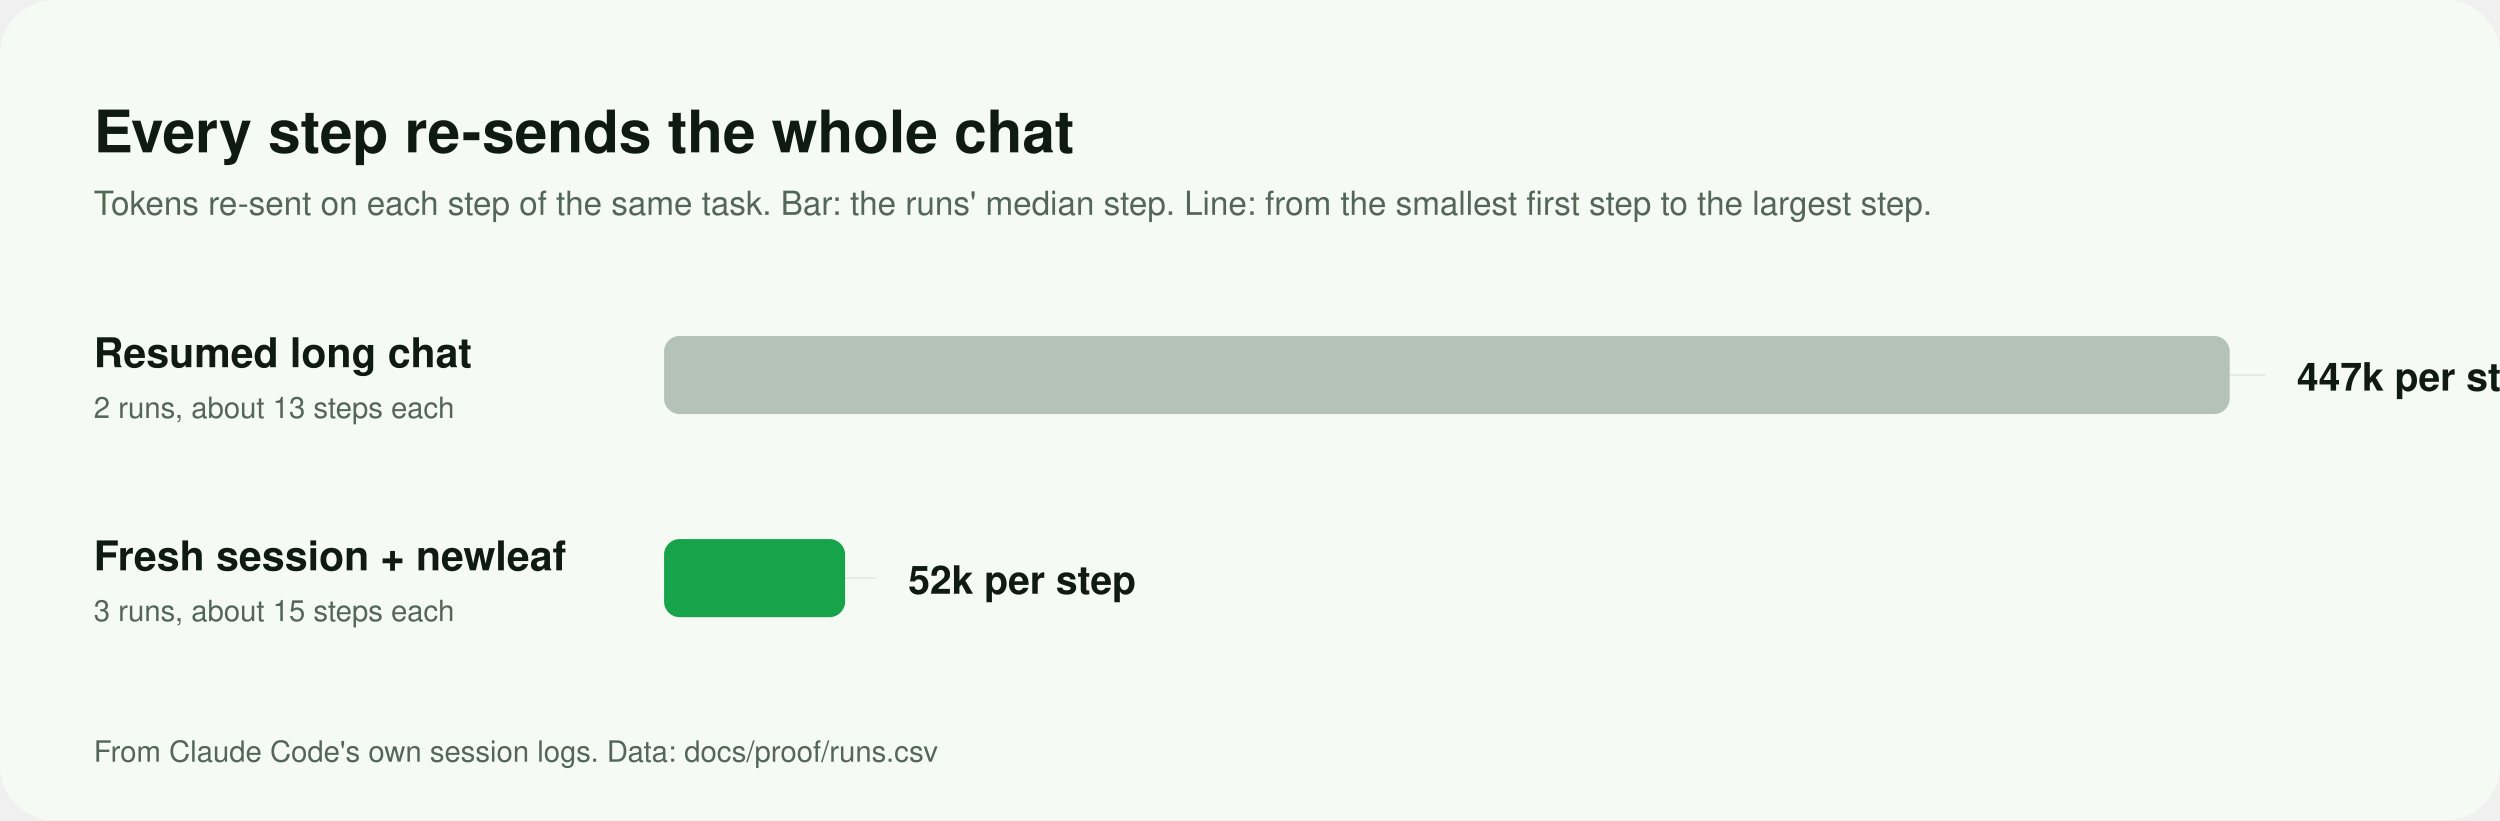
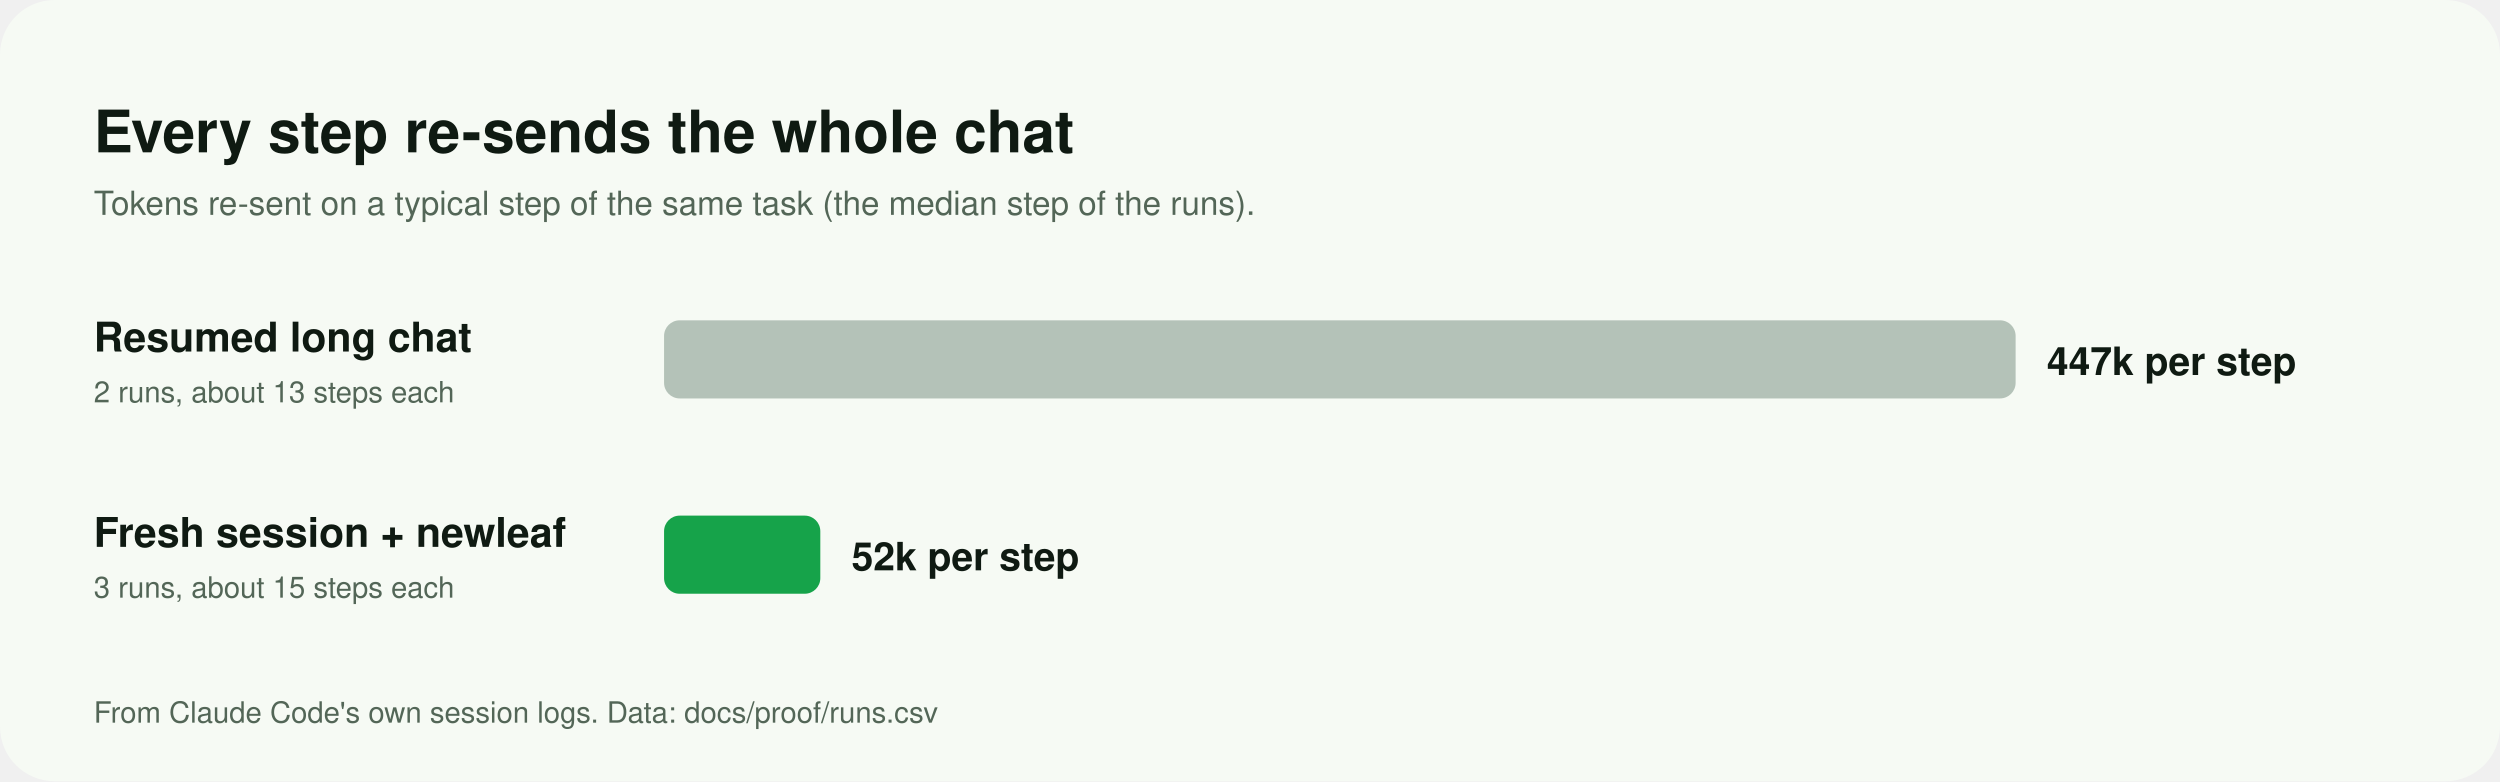
- <svg xmlns="http://www.w3.org/2000/svg" viewBox="0 0 1280 420" width="1280" height="420" role="img" aria-labelledby="t d">
+ <svg xmlns="http://www.w3.org/2000/svg" viewBox="0 0 1280 400" width="1280" height="400" role="img" aria-labelledby="t d">
  <style>
    .bg { fill: #F6FAF4; } .card { fill: #FFFFFF; stroke: #DCE8DD; stroke-width: 1.5; }
    .ink { fill: #0F1A12; } .muted { fill: #536657; } .accent { fill: #16A34A; } .old { fill: #B4C2B8; }
    .grid { stroke: #E3ECE4; stroke-width: 1; } .tick { fill: #7C8E80; }
    text { font-family: -apple-system, BlinkMacSystemFont, "Segoe UI", Helvetica, Arial, sans-serif; }
    @media (prefers-color-scheme: dark) {
      .bg { fill: #0B110D; } .card { fill: #111A14; stroke: #223326; }
      .ink { fill: #ECF7EF; } .muted { fill: #94A89A; } .accent { fill: #4ADE80; } .old { fill: #4A5E50; }
      .grid { stroke: #1D2B21; } .tick { fill: #6F8475; }
    }
  </style>
-   <rect class="bg" width="1280" height="420" rx="28" />
+   <rect class="bg" width="1280" height="400" rx="28" />
  <text x="48" y="78" font-size="30" font-weight="800" class="ink">Every step re-sends the whole chat</text>
-   <text x="48" y="110" font-size="17" class="muted">Tokens re-sent on each step of the same task. Bar: the runs' median step. Line: from the smallest first step to the largest step.</text>
-   <text x="48" y="188" font-size="21" font-weight="700" class="ink">Resumed long chat</text>
-   <text x="48" y="214" font-size="15" class="muted">2 runs, about 13 steps each</text>
-   <line class="grid" x1="1129.2" x2="1160.0" y1="192" y2="192" stroke-width="3" />
-   <rect class="old" x="340" y="172" width="801.6" height="40" rx="8" />
-   <text x="1176" y="200" font-size="20" font-weight="700" class="ink">447k per step</text>
-   <text x="48" y="292" font-size="21" font-weight="700" class="ink">Fresh session + newleaf</text>
-   <text x="48" y="318" font-size="15" class="muted">3 runs, about 15 steps each</text>
-   <line class="grid" x1="417.0" x2="448.7" y1="296" y2="296" stroke-width="3" />
-   <rect class="accent" x="340" y="276" width="92.7" height="40" rx="8" />
-   <text x="465" y="304" font-size="20" font-weight="700" class="ink">52k per step</text>
-   <text x="48" y="390" font-size="15" class="muted">From Claude Code's own session logs. Data: docs/proof/runs.csv</text>
+   <text x="48" y="110" font-size="17" class="muted">Tokens re-sent on a typical step of the same task (the median step of the runs).</text>
+   <text x="48" y="180" font-size="21" font-weight="700" class="ink">Resumed long chat</text>
+   <text x="48" y="206" font-size="15" class="muted">2 runs, about 13 steps each</text>
+   <rect class="old" x="340" y="164" width="692.0" height="40" rx="8" />
+   <text x="1048" y="192" font-size="20" font-weight="700" class="ink">447k per step</text>
+   <text x="48" y="280" font-size="21" font-weight="700" class="ink">Fresh session + newleaf</text>
+   <text x="48" y="306" font-size="15" class="muted">3 runs, about 15 steps each</text>
+   <rect class="accent" x="340" y="264" width="80.0" height="40" rx="8" />
+   <text x="436" y="292" font-size="20" font-weight="700" class="ink">52k per step</text>
+   <text x="48" y="370" font-size="15" class="muted">From Claude Code's own session logs. Data: docs/proof/runs.csv</text>
</svg>
